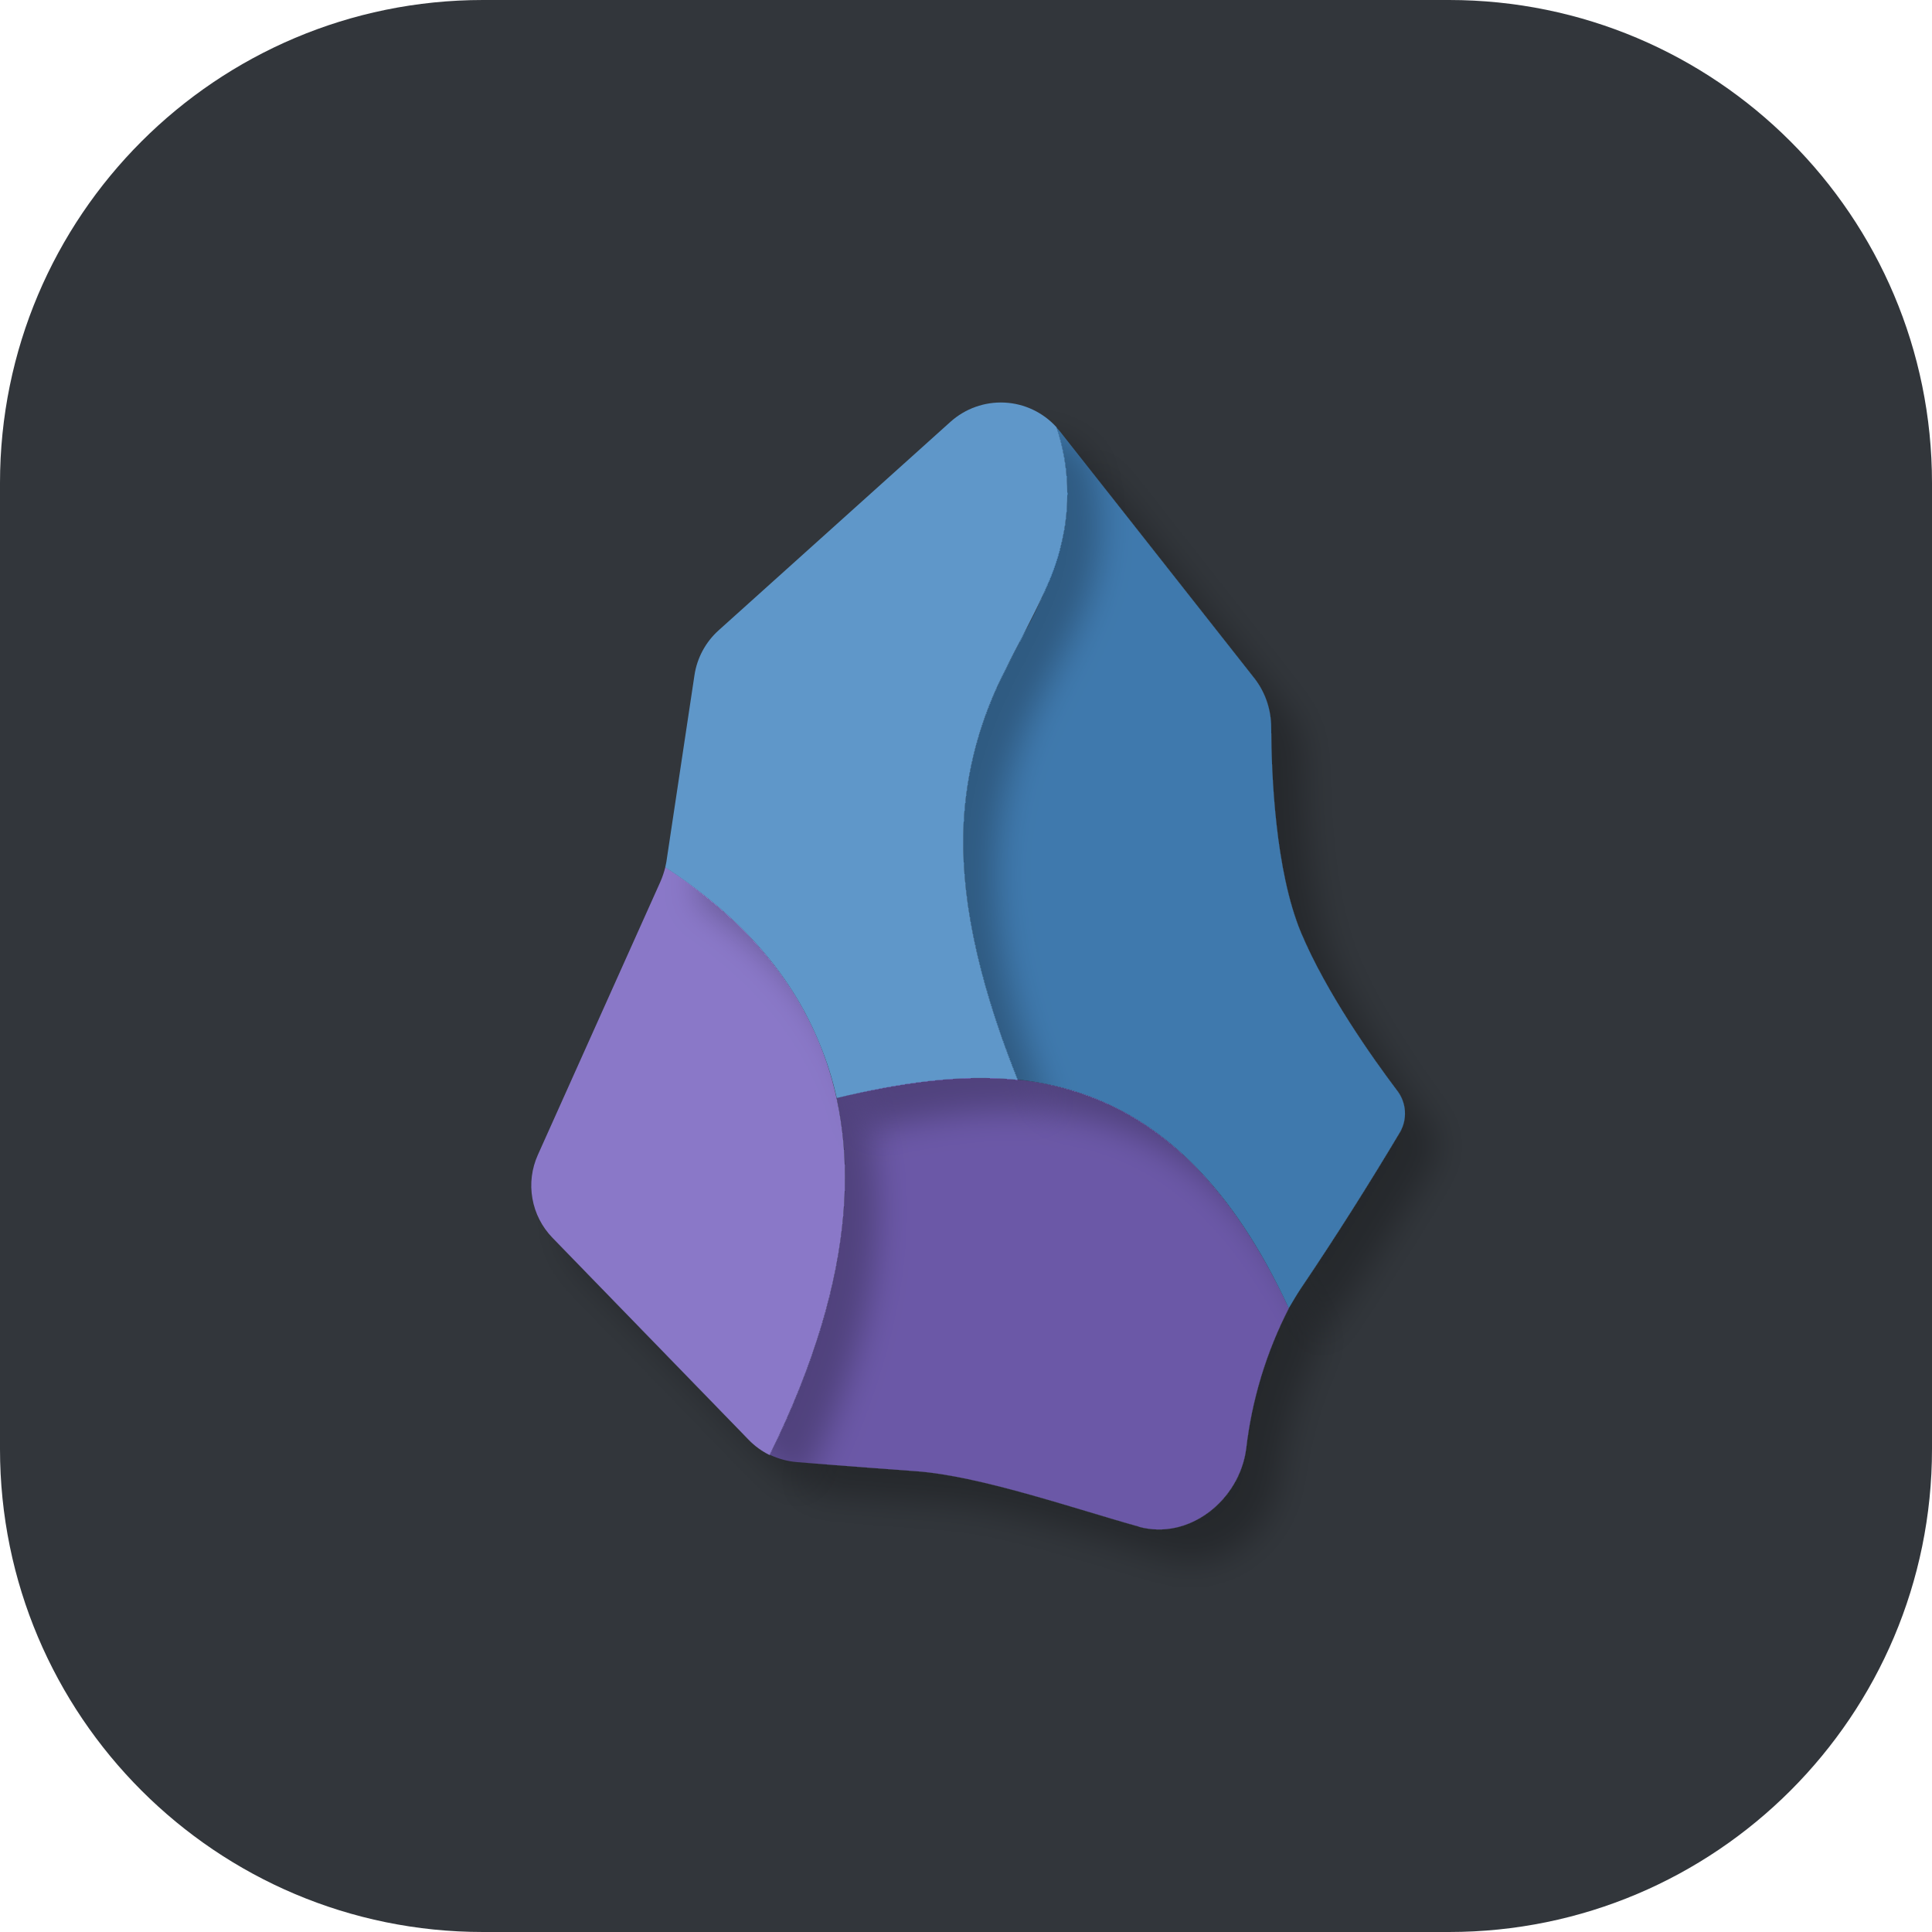
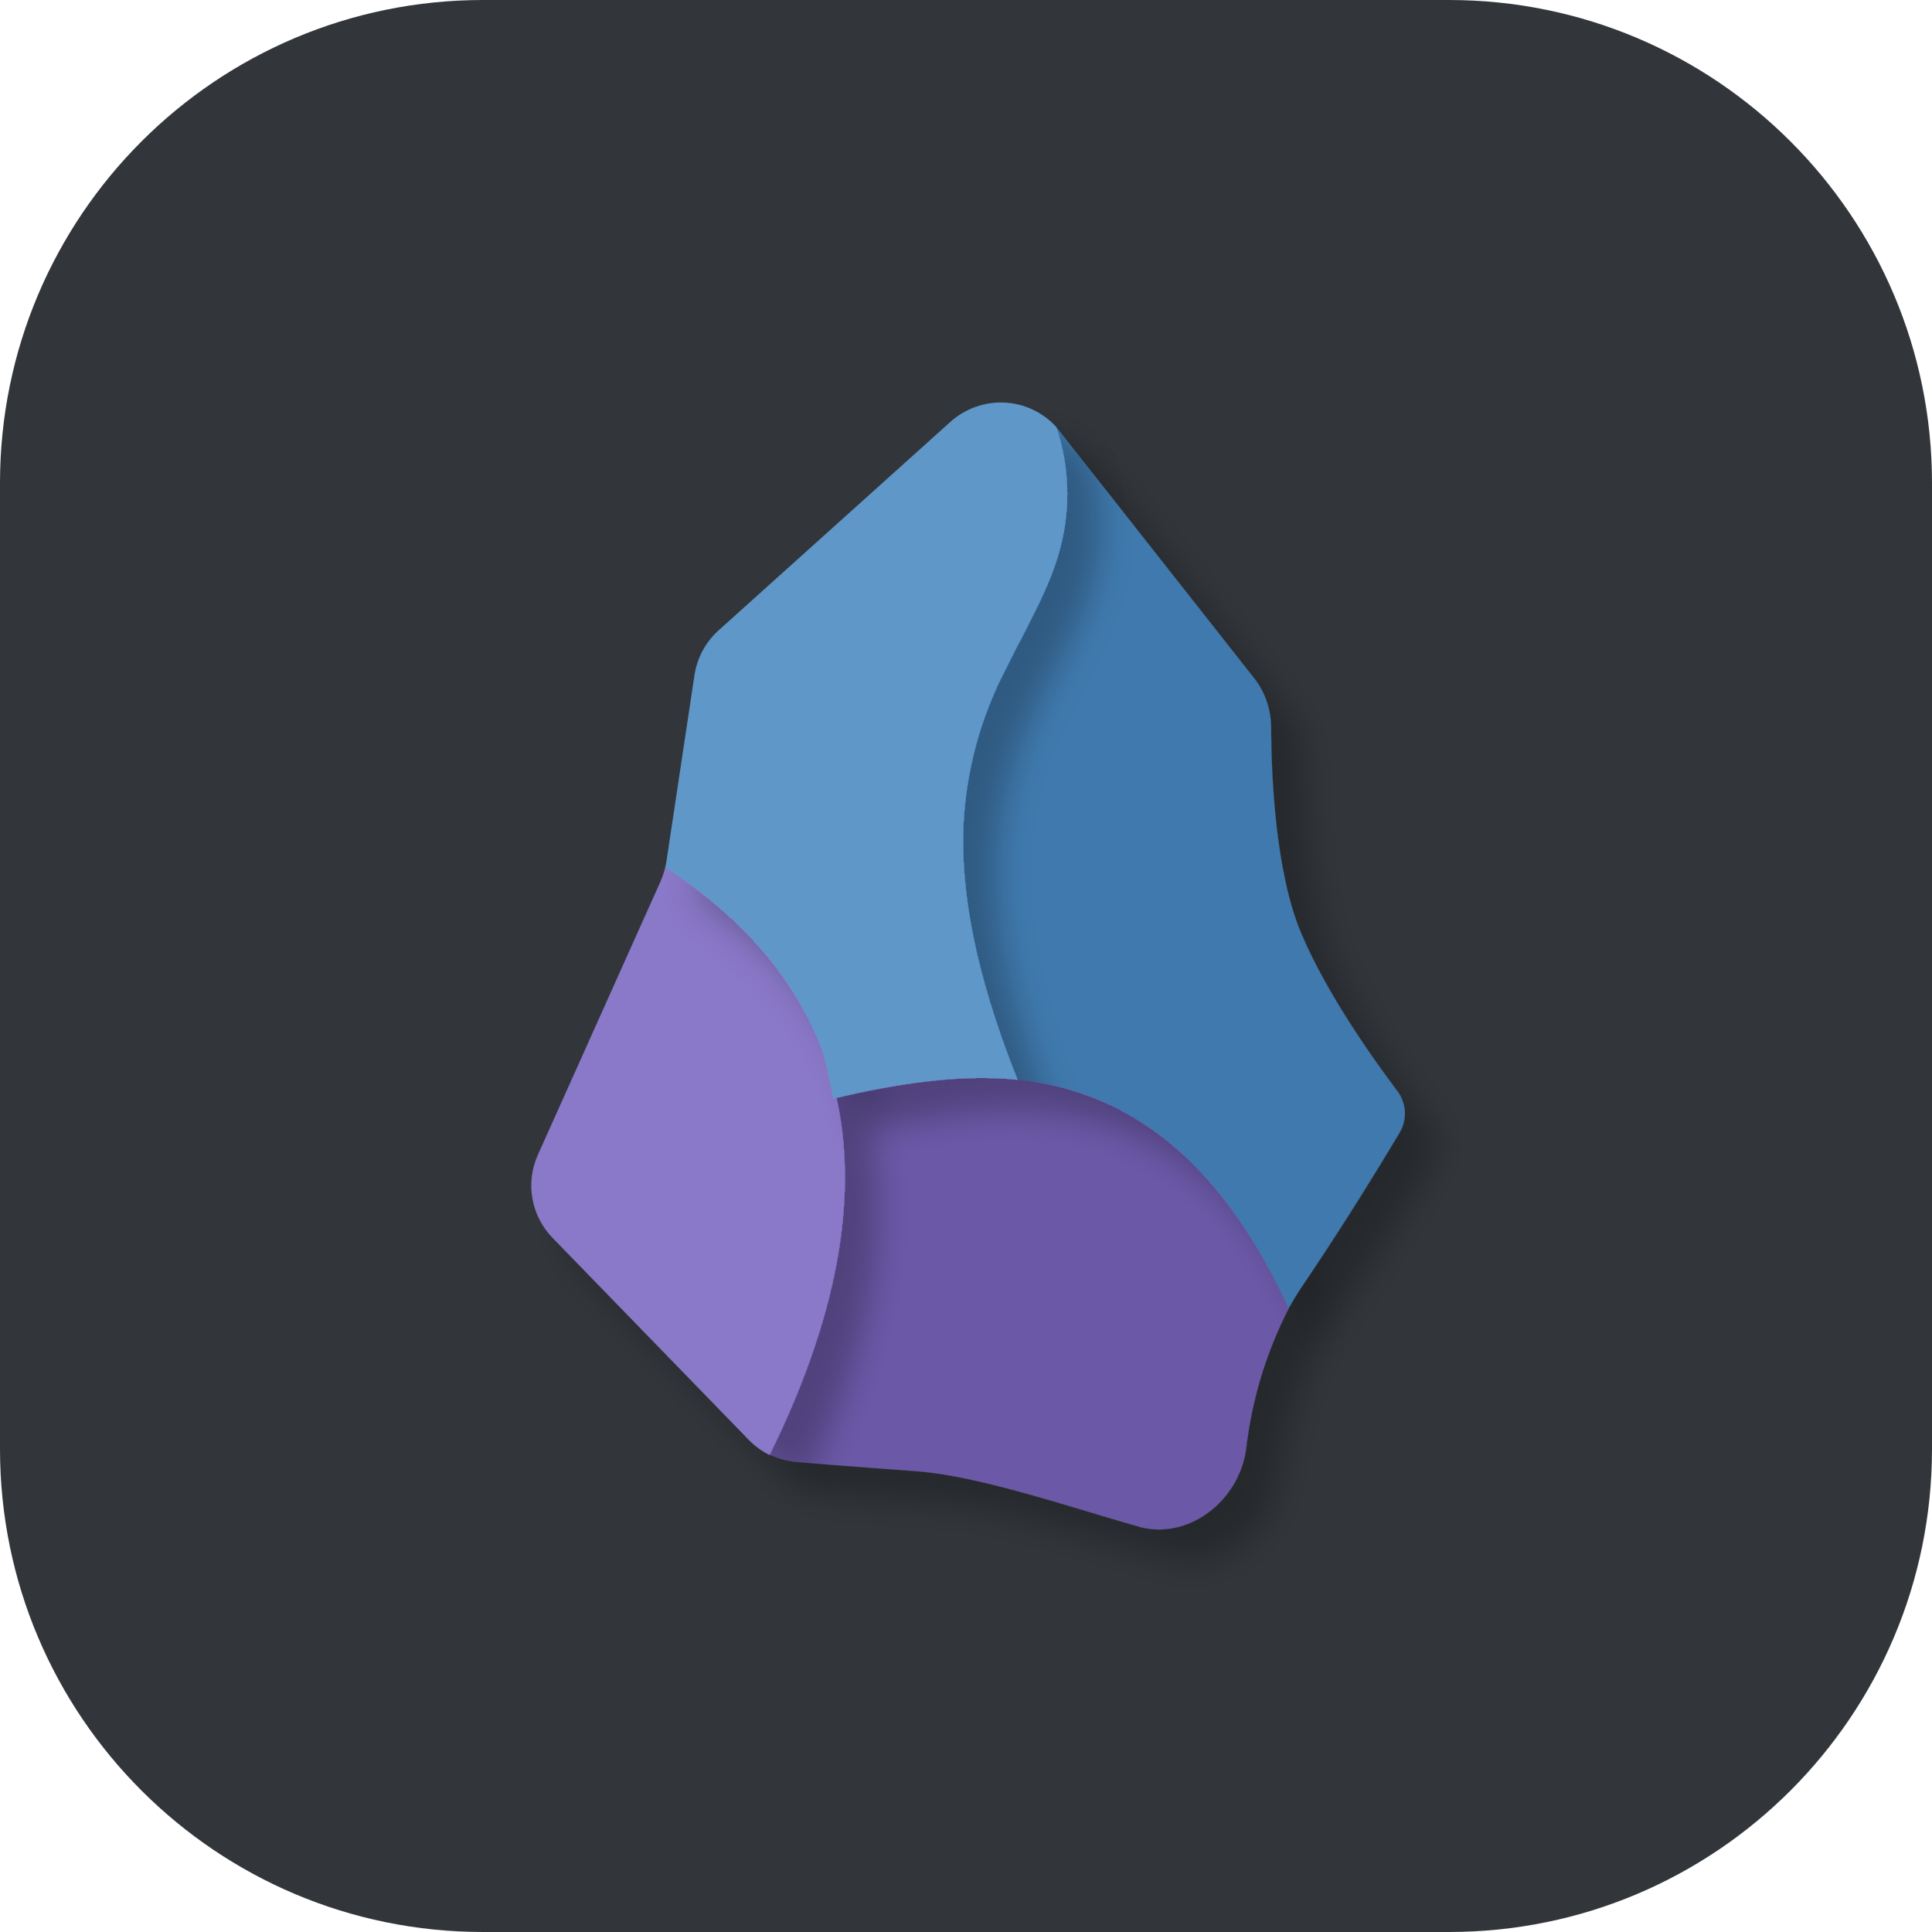
<svg xmlns="http://www.w3.org/2000/svg" width="24" height="24" viewBox="0 0 24 24" fill="none">
  <rect width="24" height="24" rx="6" fill="#32363B" />
-   <g filter="url(#filter0_d_279_796)">
-     <path d="M14.148 18.966C14.769 19.136 15.395 18.638 15.48 17.999C15.55 17.389 15.73 16.797 16.01 16.251C15.31 14.748 14.465 13.965 13.538 13.618C12.554 13.252 11.482 13.372 10.394 13.637C10.637 14.742 10.492 16.188 9.562 18.072C9.672 18.122 9.784 18.154 9.904 18.163C9.904 18.163 10.572 18.217 11.37 18.275C12.163 18.329 13.35 18.742 14.148 18.964V18.966Z" fill="#6B58A7" />
+   <g filter="url(#filter0_d_291_3401)">
+     <path d="M14.148 18.966C14.769 19.136 15.395 18.638 15.48 17.998C15.55 17.389 15.73 16.797 16.01 16.251C15.751 14.6 14.627 13.547 13.701 13.2C12.716 12.834 11.451 13.1 10.394 13.637C10.211 14.777 9.99 16.23 9.562 18.072C9.672 18.122 9.784 18.154 9.904 18.163C9.904 18.163 10.572 18.217 11.37 18.275C12.163 18.329 13.35 18.742 14.148 18.964V18.966Z" fill="#6B58A7" />
  </g>
-   <g filter="url(#filter1_d_279_796)">
-     <path d="M9.561 18.072C10.693 15.775 10.661 14.13 10.179 12.959C9.736 11.876 8.913 11.195 8.265 10.772C8.249 10.835 8.23 10.892 8.205 10.95L6.682 14.345C6.605 14.516 6.581 14.705 6.614 14.889C6.646 15.073 6.733 15.242 6.863 15.376L9.299 17.884C9.374 17.962 9.463 18.027 9.561 18.075V18.072Z" fill="#8A78C8" />
+   <g filter="url(#filter1_d_291_3401)">
+     <path d="M9.561 18.072C10.489 16.189 10.635 14.744 10.392 13.639C10.338 13.396 10.478 13.111 10.392 12.9C10.188 11.41 9.131 10.821 8.265 10.772C8.249 10.835 8.23 10.892 8.205 10.95L6.682 14.345C6.605 14.516 6.581 14.705 6.614 14.889C6.646 15.073 6.733 15.242 6.863 15.376L9.299 17.884C9.374 17.962 9.463 18.027 9.561 18.075V18.072Z" fill="#8A78C8" />
  </g>
-   <g filter="url(#filter2_d_279_796)">
-     <path d="M12.639 13.41C12.945 13.443 13.246 13.509 13.536 13.618C14.465 13.966 15.313 14.745 16.01 16.251C16.059 16.167 16.109 16.082 16.163 16C16.589 15.368 16.997 14.724 17.388 14.069C17.436 13.989 17.458 13.895 17.452 13.801C17.446 13.708 17.411 13.618 17.353 13.544C17.052 13.145 16.478 12.336 16.163 11.589C15.841 10.818 15.794 9.621 15.791 9.041C15.791 8.819 15.72 8.603 15.584 8.428L13.164 5.355C13.151 5.339 13.137 5.324 13.123 5.309C13.282 5.785 13.301 6.298 13.177 6.785C13.06 7.179 12.899 7.557 12.696 7.914L12.499 8.303C12.184 8.904 12.003 9.566 11.969 10.244C11.936 11.048 12.1 12.06 12.639 13.41Z" fill="#3F79AD" />
+   <g filter="url(#filter2_d_291_3401)">
+     <path d="M12.637 13.41C12.944 13.443 13.245 13.509 13.534 13.618C14.464 13.966 15.312 14.745 16.009 16.251C16.058 16.167 16.107 16.082 16.162 16C16.588 15.368 16.996 14.724 17.387 14.069C17.435 13.989 17.457 13.895 17.451 13.801C17.444 13.708 17.41 13.618 17.351 13.544C17.051 13.145 16.476 12.336 16.162 11.589C15.839 10.818 15.793 9.621 15.79 9.041C15.79 8.819 15.719 8.603 15.582 8.428L13.162 5.355C13.149 5.339 13.136 5.324 13.121 5.309C13.1 5.8 13 6.298 12.876 6.785C12.759 7.179 12.598 7.557 12.395 7.914L12.198 8.303C11.883 8.904 11.701 9.566 11.668 10.244C11.635 11.048 12.099 12.06 12.637 13.41Z" fill="#3F79AD" />
  </g>
-   <g filter="url(#filter3_d_279_796)">
-     <path d="M12.639 13.41C12.1 12.06 11.933 11.048 11.969 10.241C12.002 9.563 12.184 8.901 12.499 8.3C12.562 8.169 12.63 8.04 12.696 7.914C12.89 7.534 13.079 7.176 13.177 6.782C13.301 6.295 13.282 5.783 13.123 5.306C12.957 5.123 12.725 5.013 12.479 5.001C12.232 4.989 11.991 5.075 11.807 5.24L8.925 7.832C8.765 7.977 8.659 8.173 8.627 8.387L8.277 10.712L8.264 10.774C8.914 11.198 9.74 11.879 10.18 12.962C10.271 13.181 10.343 13.408 10.394 13.64C11.159 13.454 11.917 13.339 12.639 13.413V13.41Z" fill="#5F97C9" />
+   <g filter="url(#filter3_d_291_3401)">
+     <path d="M12.639 13.41C12.1 12.06 11.933 11.048 11.969 10.241C12.002 9.563 12.184 8.901 12.499 8.3C12.562 8.169 12.63 8.04 12.696 7.914C12.89 7.534 13.079 7.176 13.177 6.782C13.301 6.295 13.282 5.783 13.123 5.306C12.957 5.123 12.725 5.013 12.479 5.001C12.232 4.989 11.991 5.075 11.807 5.24L8.925 7.832C8.765 7.977 8.659 8.173 8.627 8.387L8.277 10.712L8.264 10.774C8.914 11.198 9.74 11.879 10.18 12.962C10.271 13.181 10.3 13.418 10.351 13.65C11.116 13.464 11.917 13.339 12.639 13.413V13.41Z" fill="#5F97C9" />
  </g>
  <defs>
-     <filter id="filter0_d_279_796" x="9.562" y="13.388" width="7.247" height="6.412" filterUnits="userSpaceOnUse" color-interpolation-filters="sRGB">
+     <filter id="filter0_d_291_3401" x="9.562" y="13.031" width="7.247" height="6.769" filterUnits="userSpaceOnUse" color-interpolation-filters="sRGB">
      <feFlood flood-opacity="0" result="BackgroundImageFix" />
      <feColorMatrix in="SourceAlpha" type="matrix" values="0 0 0 0 0 0 0 0 0 0 0 0 0 0 0 0 0 0 127 0" result="hardAlpha" />
      <feOffset dx="0.4" dy="0.4" />
      <feGaussianBlur stdDeviation="0.2" />
      <feComposite in2="hardAlpha" operator="out" />
      <feColorMatrix type="matrix" values="0 0 0 0 0 0 0 0 0 0 0 0 0 0 0 0 0 0 0.25 0" />
-       <feBlend mode="normal" in2="BackgroundImageFix" result="effect1_dropShadow_279_796" />
-       <feBlend mode="normal" in="SourceGraphic" in2="effect1_dropShadow_279_796" result="shape" />
+       <feBlend mode="normal" in2="BackgroundImageFix" result="effect1_dropShadow_291_3401" />
+       <feBlend mode="normal" in="SourceGraphic" in2="effect1_dropShadow_291_3401" result="shape" />
    </filter>
-     <filter id="filter1_d_279_796" x="6.6" y="10.772" width="4.696" height="8.103" filterUnits="userSpaceOnUse" color-interpolation-filters="sRGB">
+     <filter id="filter1_d_291_3401" x="6.6" y="10.772" width="4.696" height="8.103" filterUnits="userSpaceOnUse" color-interpolation-filters="sRGB">
      <feFlood flood-opacity="0" result="BackgroundImageFix" />
      <feColorMatrix in="SourceAlpha" type="matrix" values="0 0 0 0 0 0 0 0 0 0 0 0 0 0 0 0 0 0 127 0" result="hardAlpha" />
      <feOffset dx="0.4" dy="0.4" />
      <feGaussianBlur stdDeviation="0.2" />
      <feComposite in2="hardAlpha" operator="out" />
      <feColorMatrix type="matrix" values="0 0 0 0 0 0 0 0 0 0 0 0 0 0 0 0 0 0 0.25 0" />
-       <feBlend mode="normal" in2="BackgroundImageFix" result="effect1_dropShadow_279_796" />
-       <feBlend mode="normal" in="SourceGraphic" in2="effect1_dropShadow_279_796" result="shape" />
+       <feBlend mode="normal" in2="BackgroundImageFix" result="effect1_dropShadow_291_3401" />
+       <feBlend mode="normal" in="SourceGraphic" in2="effect1_dropShadow_291_3401" result="shape" />
    </filter>
-     <filter id="filter2_d_279_796" x="11.965" y="5.309" width="6.288" height="11.743" filterUnits="userSpaceOnUse" color-interpolation-filters="sRGB">
+     <filter id="filter2_d_291_3401" x="11.666" y="5.309" width="6.585" height="11.743" filterUnits="userSpaceOnUse" color-interpolation-filters="sRGB">
      <feFlood flood-opacity="0" result="BackgroundImageFix" />
      <feColorMatrix in="SourceAlpha" type="matrix" values="0 0 0 0 0 0 0 0 0 0 0 0 0 0 0 0 0 0 127 0" result="hardAlpha" />
      <feOffset dx="0.4" dy="0.4" />
      <feGaussianBlur stdDeviation="0.2" />
      <feComposite in2="hardAlpha" operator="out" />
      <feColorMatrix type="matrix" values="0 0 0 0 0 0 0 0 0 0 0 0 0 0 0 0 0 0 0.25 0" />
-       <feBlend mode="normal" in2="BackgroundImageFix" result="effect1_dropShadow_279_796" />
-       <feBlend mode="normal" in="SourceGraphic" in2="effect1_dropShadow_279_796" result="shape" />
+       <feBlend mode="normal" in2="BackgroundImageFix" result="effect1_dropShadow_291_3401" />
+       <feBlend mode="normal" in="SourceGraphic" in2="effect1_dropShadow_291_3401" result="shape" />
    </filter>
-     <filter id="filter3_d_279_796" x="8.264" y="5" width="5.794" height="9.44" filterUnits="userSpaceOnUse" color-interpolation-filters="sRGB">
+     <filter id="filter3_d_291_3401" x="8.264" y="5" width="5.794" height="9.45" filterUnits="userSpaceOnUse" color-interpolation-filters="sRGB">
      <feFlood flood-opacity="0" result="BackgroundImageFix" />
      <feColorMatrix in="SourceAlpha" type="matrix" values="0 0 0 0 0 0 0 0 0 0 0 0 0 0 0 0 0 0 127 0" result="hardAlpha" />
      <feOffset dx="0.4" dy="0.4" />
      <feGaussianBlur stdDeviation="0.2" />
      <feComposite in2="hardAlpha" operator="out" />
      <feColorMatrix type="matrix" values="0 0 0 0 0 0 0 0 0 0 0 0 0 0 0 0 0 0 0.25 0" />
-       <feBlend mode="normal" in2="BackgroundImageFix" result="effect1_dropShadow_279_796" />
-       <feBlend mode="normal" in="SourceGraphic" in2="effect1_dropShadow_279_796" result="shape" />
+       <feBlend mode="normal" in2="BackgroundImageFix" result="effect1_dropShadow_291_3401" />
+       <feBlend mode="normal" in="SourceGraphic" in2="effect1_dropShadow_291_3401" result="shape" />
    </filter>
  </defs>
</svg>
